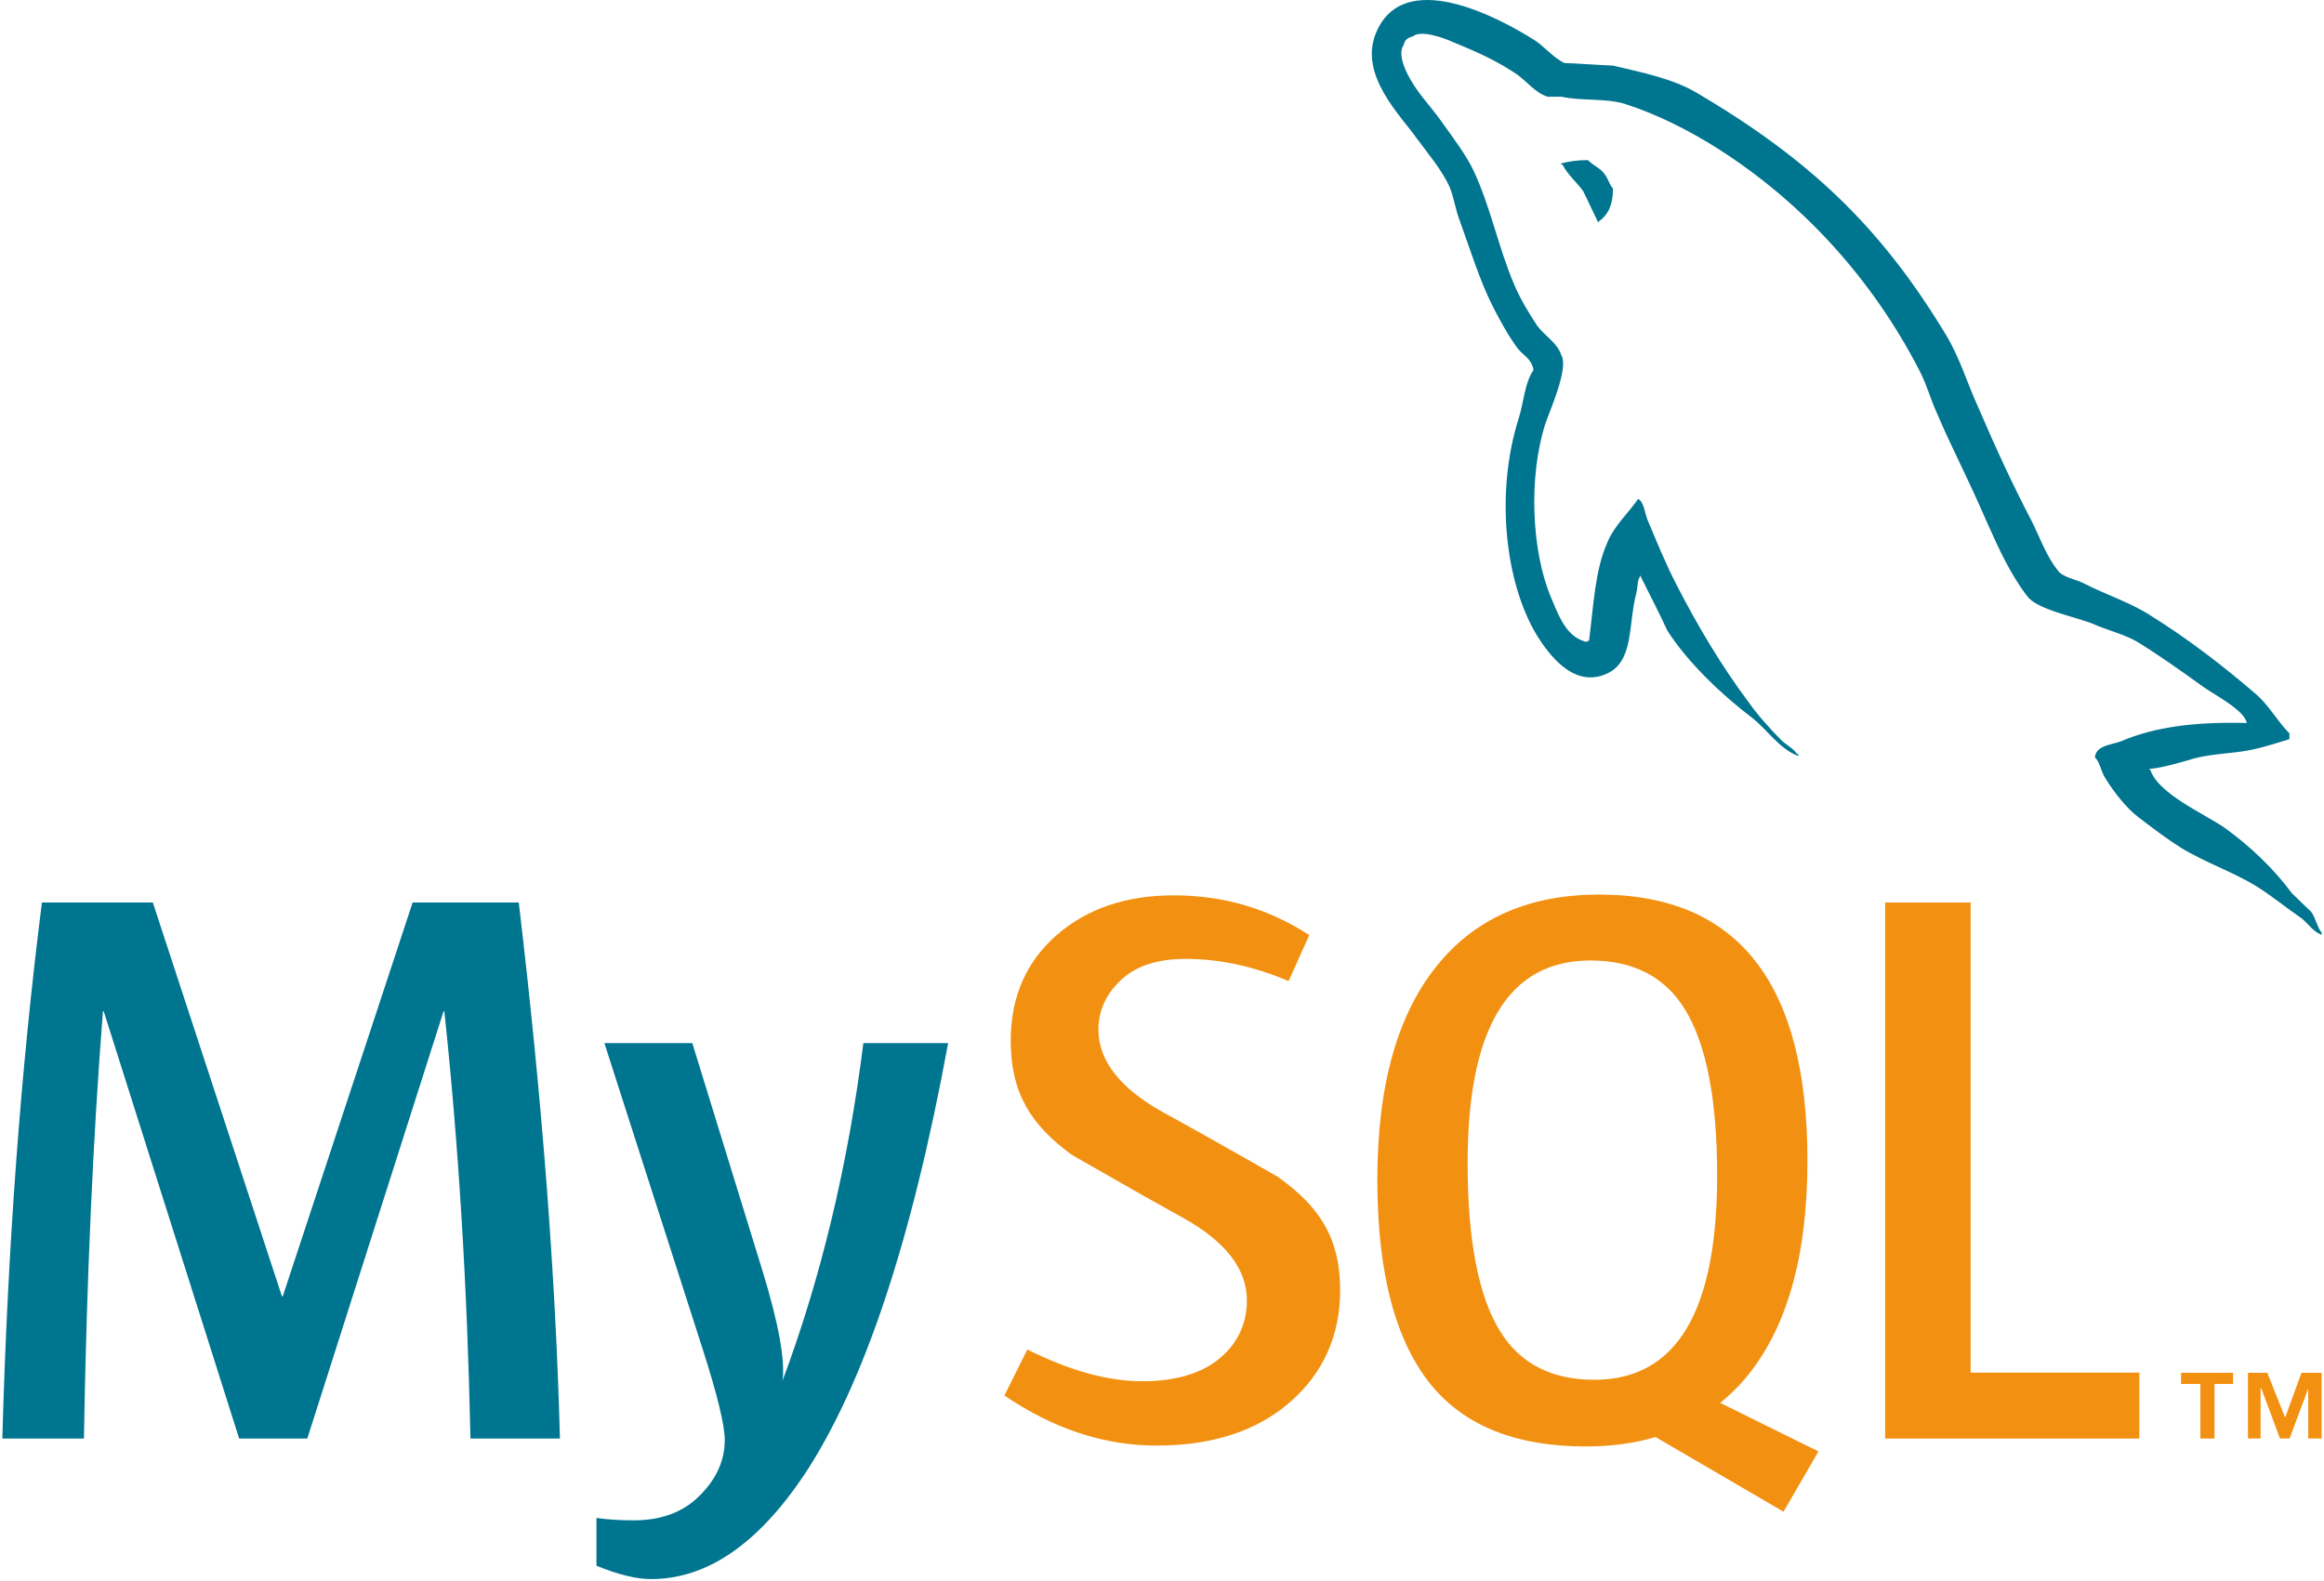
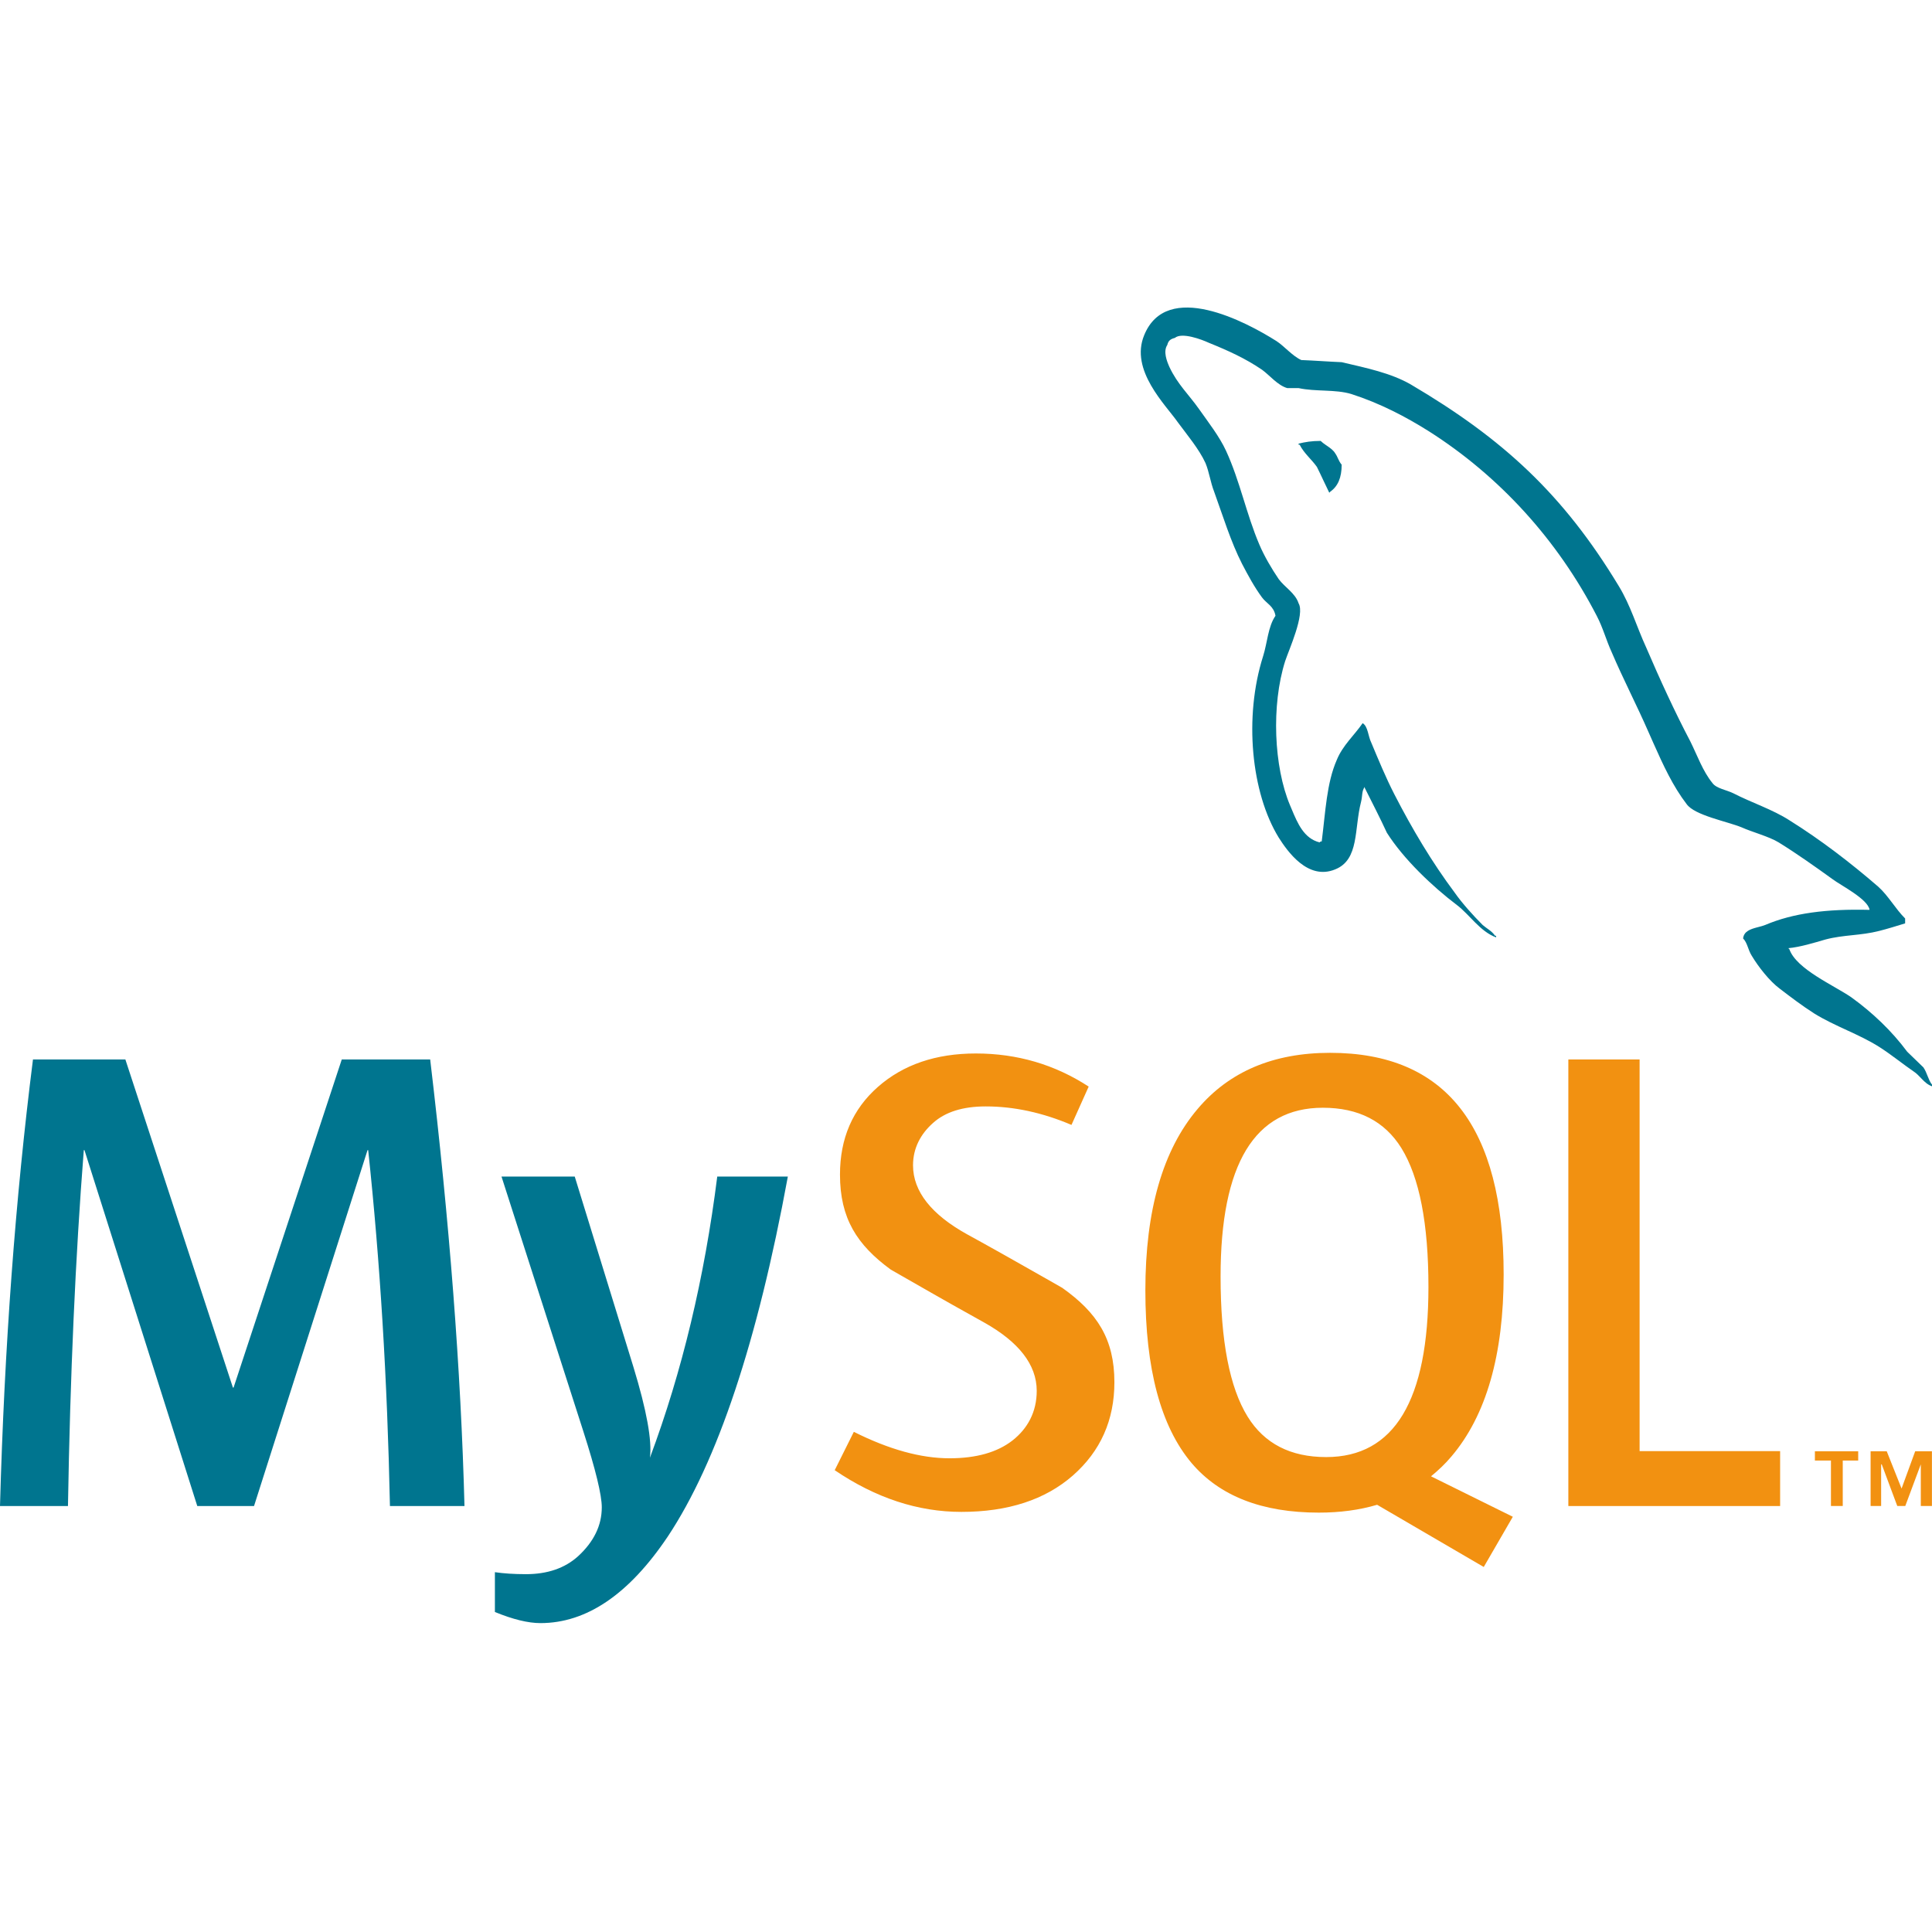
- <svg xmlns="http://www.w3.org/2000/svg" width="1.47em" height="1em" viewBox="0 0 512 349">
+ <svg xmlns="http://www.w3.org/2000/svg" width="150" height="150" viewBox="0 0 512 349">
  <path fill="#00758F" d="m152.31 230.297l15.56 50.487c3.496 11.463 4.954 19.465 4.37 24.026c8.51-22.792 14.456-47.63 17.839-74.513h18.71c-8.045 43.766-18.656 75.57-31.827 95.41c-10.262 15.289-21.504 22.933-33.746 22.933c-3.264 0-7.288-.986-12.063-2.944v-10.55c2.333.342 5.07.525 8.218.525c5.711 0 10.314-1.583 13.816-4.742c4.193-3.849 6.292-8.175 6.292-12.97c0-3.274-1.637-9.993-4.896-20.157l-21.68-67.505h19.406ZM33.223 199.266l28.5 86.956h.176l28.675-86.956h23.428c5.13 43.124 8.16 82.581 9.09 118.346H103.34c-.695-33.433-2.62-64.871-5.768-94.32H97.4l-30.078 94.32H52.28l-29.896-94.32h-.176c-2.218 28.282-3.614 59.72-4.196 94.32H0c1.164-42.08 4.077-81.525 8.739-118.346h24.485Z" />
  <path fill="#F29111" d="M352.498 197.51c30.657 0 45.986 19.586 45.986 58.739c0 21.276-4.61 37.347-13.821 48.204c-1.66 1.984-3.495 3.698-5.427 5.286l21.695 10.727l-.021-.001l-7.703 13.302l-28.253-16.485c-4.683 1.387-9.836 2.08-15.451 2.08c-15.053 0-26.297-4.387-33.731-13.15c-8.16-9.694-12.238-24.955-12.238-45.757c0-21.156 4.602-37.166 13.816-48.037c8.392-9.944 20.11-14.909 35.148-14.909Zm-93.88.172c10.957 0 20.92 2.932 29.894 8.775l-4.558 10.157c-7.679-3.264-15.25-4.903-22.716-4.903c-6.058 0-10.726 1.458-13.98 4.392c-3.272 2.908-5.296 6.65-5.296 11.212c0 7.01 4.994 13.089 14.215 18.225a816.32 816.32 0 0 1 9.031 5.011l.688.387l.345.194l.689.387l.344.194l.688.388c6.98 3.935 13.548 7.691 13.548 7.691c9.22 6.545 13.816 13.523 13.816 25.016c0 10.037-3.678 18.276-11.01 24.723c-7.337 6.418-17.194 9.636-29.538 9.636c-11.545 0-22.734-3.704-33.572-11.05l5.07-10.166c9.327 4.675 17.767 7.01 25.346 7.01c7.108 0 12.672-1.587 16.697-4.721c4.017-3.157 6.424-7.56 6.424-13.143c0-7.027-4.888-13.034-13.855-18.073a897.982 897.982 0 0 1-8.395-4.697l-.687-.389c-1.262-.713-2.533-1.435-3.778-2.142l-.675-.384c-6.055-3.444-11.29-6.453-11.29-6.453c-8.964-6.557-13.459-13.592-13.459-25.184c0-9.587 3.352-17.336 10.046-23.231c6.71-5.908 15.367-8.862 25.968-8.862Zm175.895 1.584v103.788h37.238v14.558h-56.124V199.266h18.886Zm57.93 103.833v2.46h-4.094v12.04h-3.13v-12.04h-4.253v-2.46h11.478Zm7.56 0l3.931 9.884l3.611-9.884h4.437v14.5h-2.95v-11.035l-4.11 11.035h-2.127l-4.117-11.035h-.158v11.035h-2.791v-14.5h4.275ZM350.57 212.064c-18.066 0-27.104 14.91-27.104 44.71c0 17.07 2.395 29.448 7.176 37.163c4.428 7.14 11.363 10.703 20.806 10.703c18.066 0 27.103-15.026 27.103-45.064c0-16.831-2.395-29.103-7.17-36.822c-4.433-7.124-11.365-10.69-20.81-10.69Z" />
  <path fill="#00758F" d="M303.218 7.333c5.993-14.726 26.948-3.574 35.08 1.57c1.993 1.287 4.279 4.006 6.564 5.011c3.565.14 7.127.419 10.698.568c6.698 1.574 12.972 2.86 18.25 5.866c24.528 14.445 40.495 29.165 55.19 53.479c3.14 5.15 4.709 10.723 7.274 16.296c3.56 8.307 7.56 17.027 11.692 24.882c1.85 3.724 3.281 7.865 5.85 11.01c1.003 1.438 3.852 1.862 5.555 2.721c4.708 2.437 10.412 4.287 14.84 7.147c8.269 5.156 16.264 11.3 23.532 17.59c2.709 2.428 4.555 5.865 7.136 8.433v1.296c-2.291.703-4.574 1.423-6.859 2c-4.991 1.282-9.412.992-14.254 2.275c-2.992.868-6.707 2.013-9.845 2.304l.29.292c1.846 5.275 11.834 9.565 16.402 12.72c5.548 4.004 10.689 8.86 14.827 14.437c1.429 1.423 2.858 2.718 4.28 4.137c.994 1.438 1.274 3.298 2.28 4.58v.434c-1.114-.393-1.915-1.143-2.674-1.927l-.453-.473c-.453-.47-.91-.932-1.431-1.313c-3.148-2.15-6.274-4.722-9.422-6.721c-5.412-3.434-11.689-5.427-17.246-8.874c-3.142-2.001-6.137-4.28-9.132-6.57c-2.715-2.007-5.705-5.861-7.411-8.721c-1.005-1.58-1.143-3.437-2.291-4.58c.205-1.909 1.954-2.476 3.719-2.942l.406-.107c.609-.158 1.205-.316 1.725-.525c7.414-3.148 16.253-4.29 27.667-4.004c-.43-2.866-7.562-6.437-9.839-8.153c-4.57-3.294-9.409-6.731-14.257-9.729c-2.569-1.57-6.996-2.716-9.842-3.999c-3.851-1.574-12.41-3.147-14.544-6.145c-3.625-4.726-6.229-10.363-8.757-16.057l-.688-1.554a803.85 803.85 0 0 0-.69-1.553c-2.988-6.857-6.7-14.006-9.695-21.027c-1.566-3.425-2.285-6.431-4-9.716c-10.407-20.158-25.81-37.035-44.485-48.904c-6.137-3.862-12.98-7.436-20.534-9.865c-4.281-1.293-9.419-.578-13.98-1.57h-3.002c-2.562-.722-4.701-3.438-6.7-4.87c-4.415-2.998-8.837-5.011-14.117-7.15c-1.85-.858-7.133-2.856-8.977-1.283c-1.142.287-1.721.718-2.002 1.864c-1.136 1.71-.137 4.286.57 5.863c2.142 4.57 5.134 7.286 7.85 11.148c2.416 3.425 5.417 7.287 7.13 11.011c3.696 8.005 5.417 16.874 8.842 24.878c1.27 3.01 3.279 6.435 5.128 9.15c1.567 2.155 4.416 3.713 5.278 6.441c1.718 2.86-2.572 12.297-3.565 15.294c-3.715 11.727-2.995 28.028 1.283 38.193l.228.536l.228.543c1.562 3.723 3.234 7.732 7.387 8.773c.286-.284 0-.135.567-.284c1.005-7.868 1.288-15.445 4-21.601c1.567-3.849 4.696-6.57 6.841-9.712c1.43.856 1.43 3.437 2.282 5.145c1.856 4.43 3.849 9.287 6.137 13.73c4.696 9.15 9.98 18.021 15.967 26.025c2.005 2.859 4.85 6.006 7.416 8.581c1.143.997 2.423 1.573 3.282 2.856h.28v.432c-4.278-1.577-6.99-6.003-10.402-8.587c-6.424-4.857-14.117-12.151-18.545-19.15c-1.852-4.018-3.854-7.869-5.85-11.867v-.289c-.853 1.142-.567 2.276-.994 4.004c-1.852 7.145-.426 15.296-6.843 17.866c-7.274 3.01-12.7-4.857-14.977-8.432c-7.276-11.866-9.269-31.884-4.138-48.043c1.14-3.577 1.295-7.867 3.285-10.723c-.43-2.582-2.42-3.288-3.571-4.87c-1.996-2.704-3.705-5.854-5.268-8.857c-3.002-5.866-5.138-12.875-7.417-19.166c-1.002-2.569-1.289-5.148-2.288-7.58c-1.704-3.712-4.845-7.436-7.268-10.72c-3.281-4.72-12.837-13.868-8.985-23.168Zm46.772 28.015c.381.382.841.716 1.317 1.045l.574.394c.765.53 1.506 1.088 1.96 1.848c.72 1.006.854 1.999 1.716 3.007c0 3.437-.996 5.722-3.007 7.146c0 0-.137.15-.278.29c-1.14-2.291-2.139-4.57-3.287-6.859c-1.414-1.998-3.413-3.583-4.565-5.866h-.277v-.287c1.721-.425 3.428-.718 5.847-.718Z" />
</svg>
